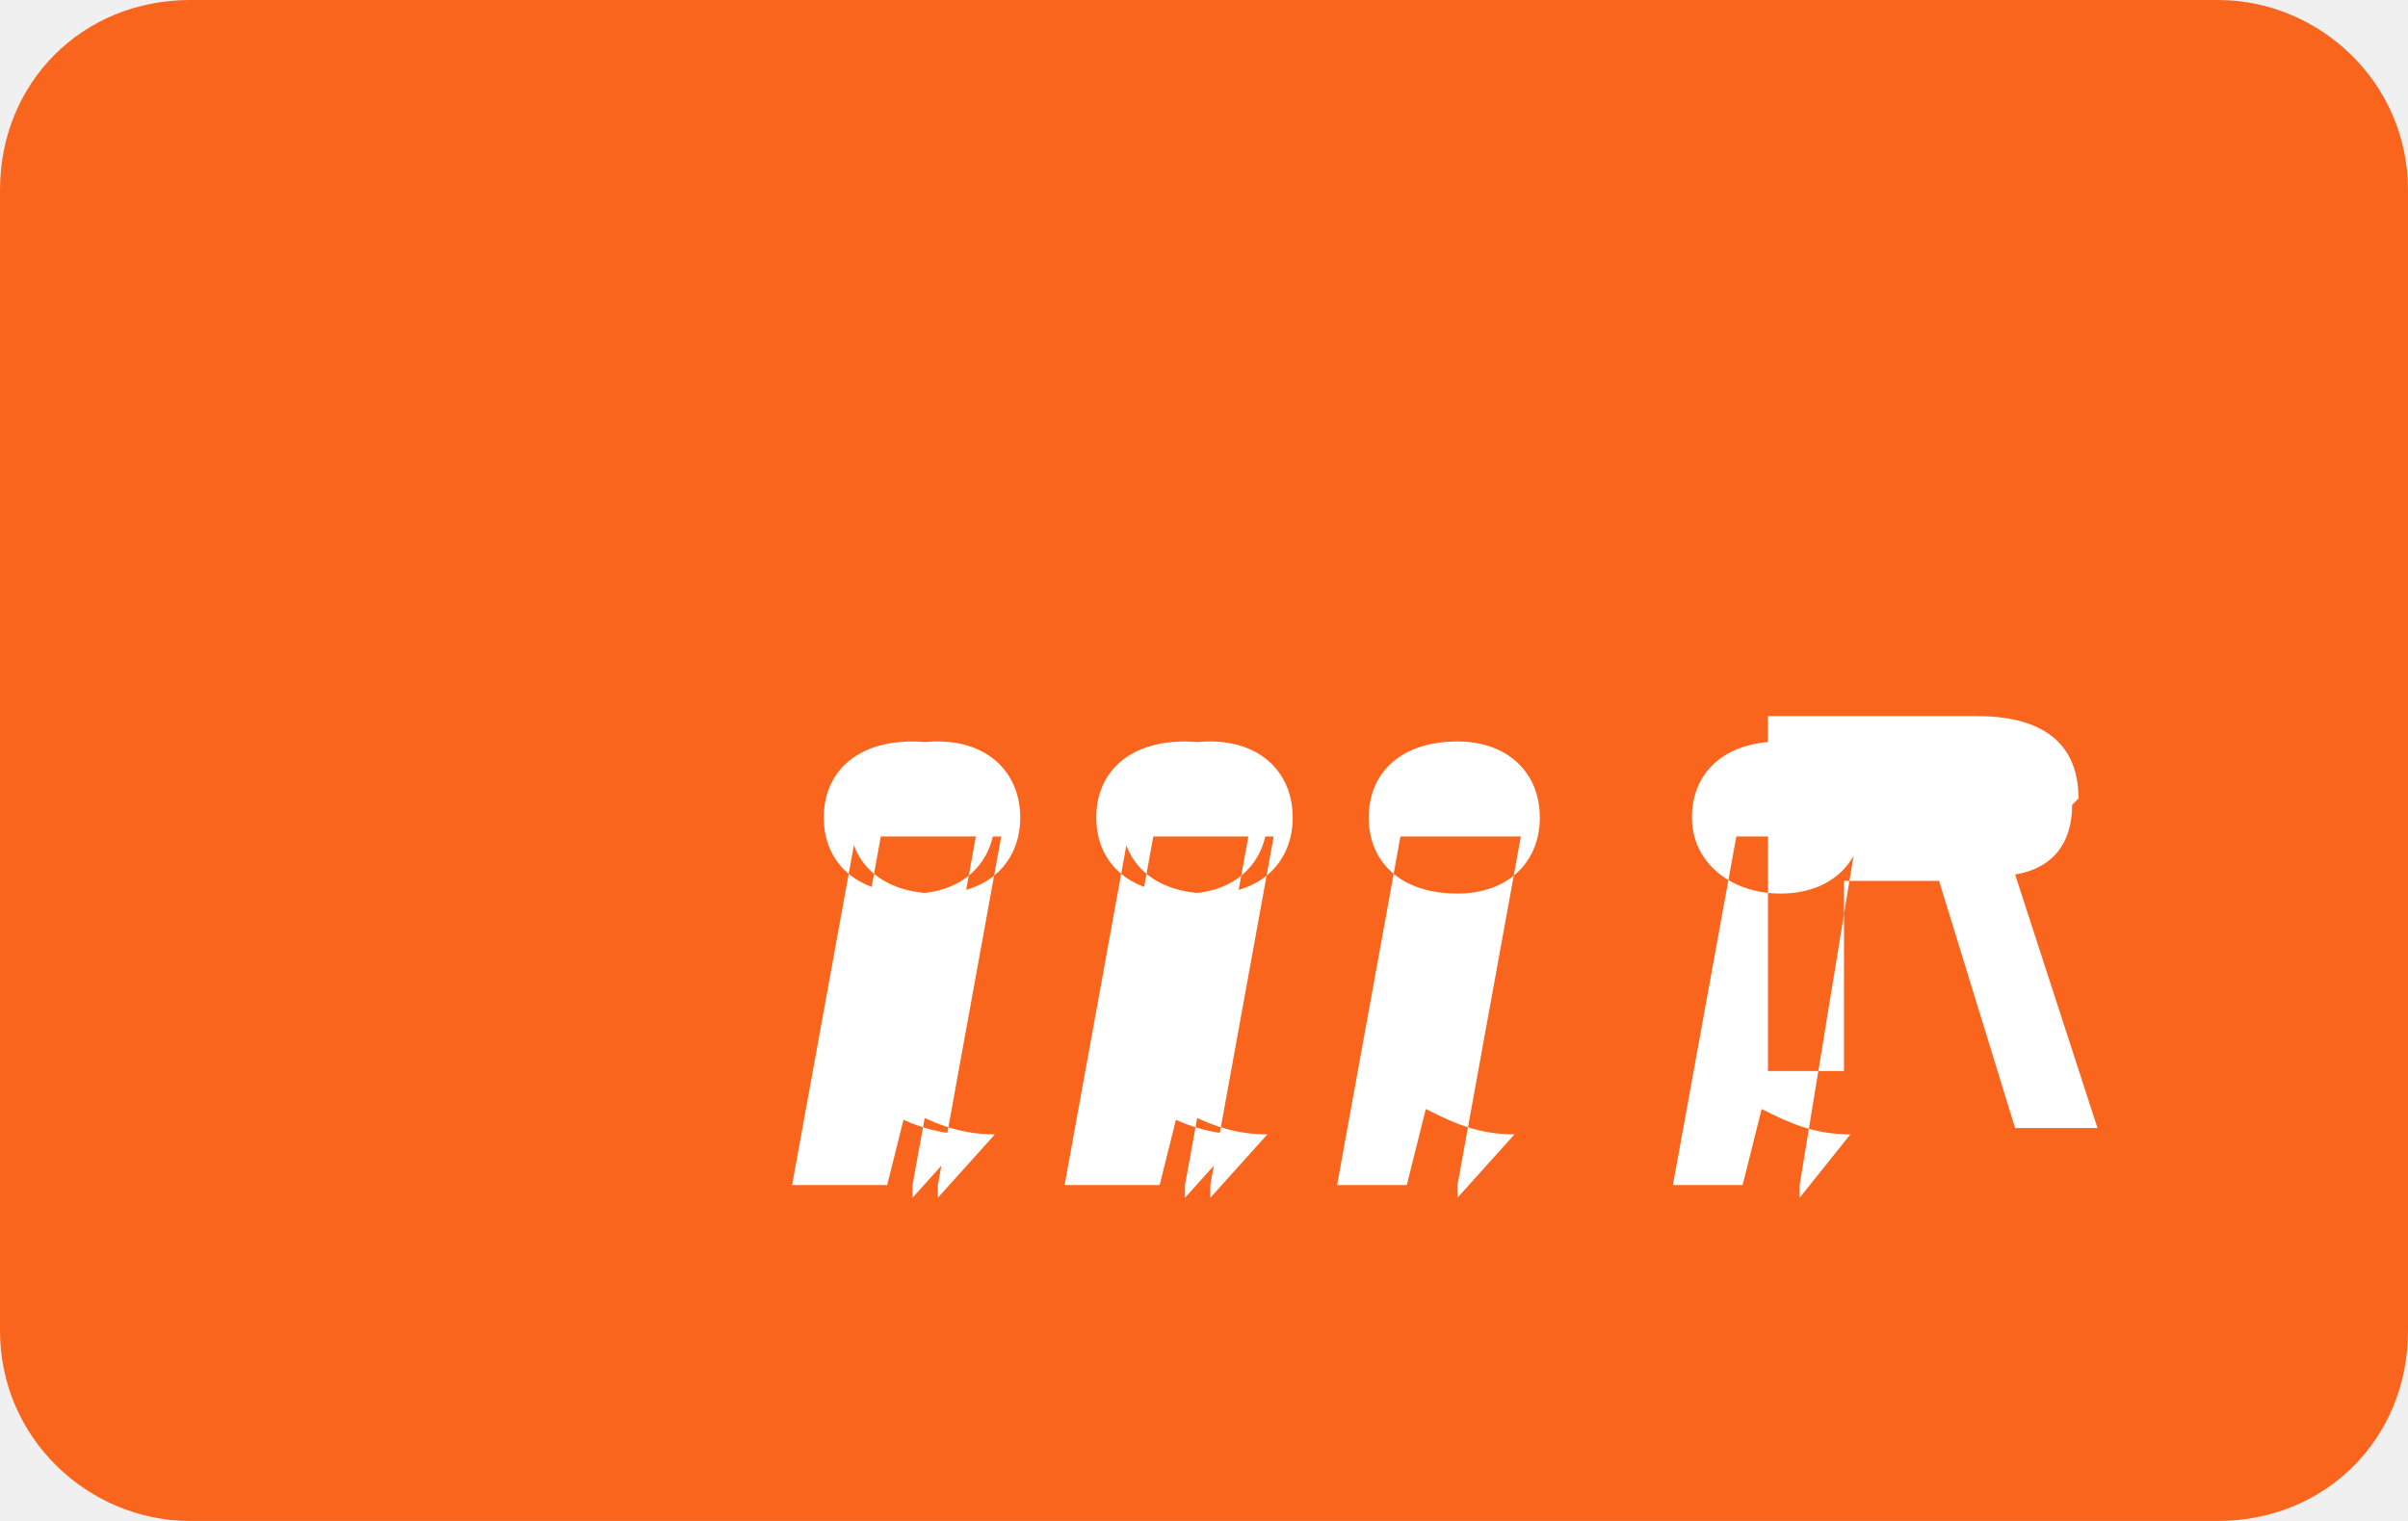
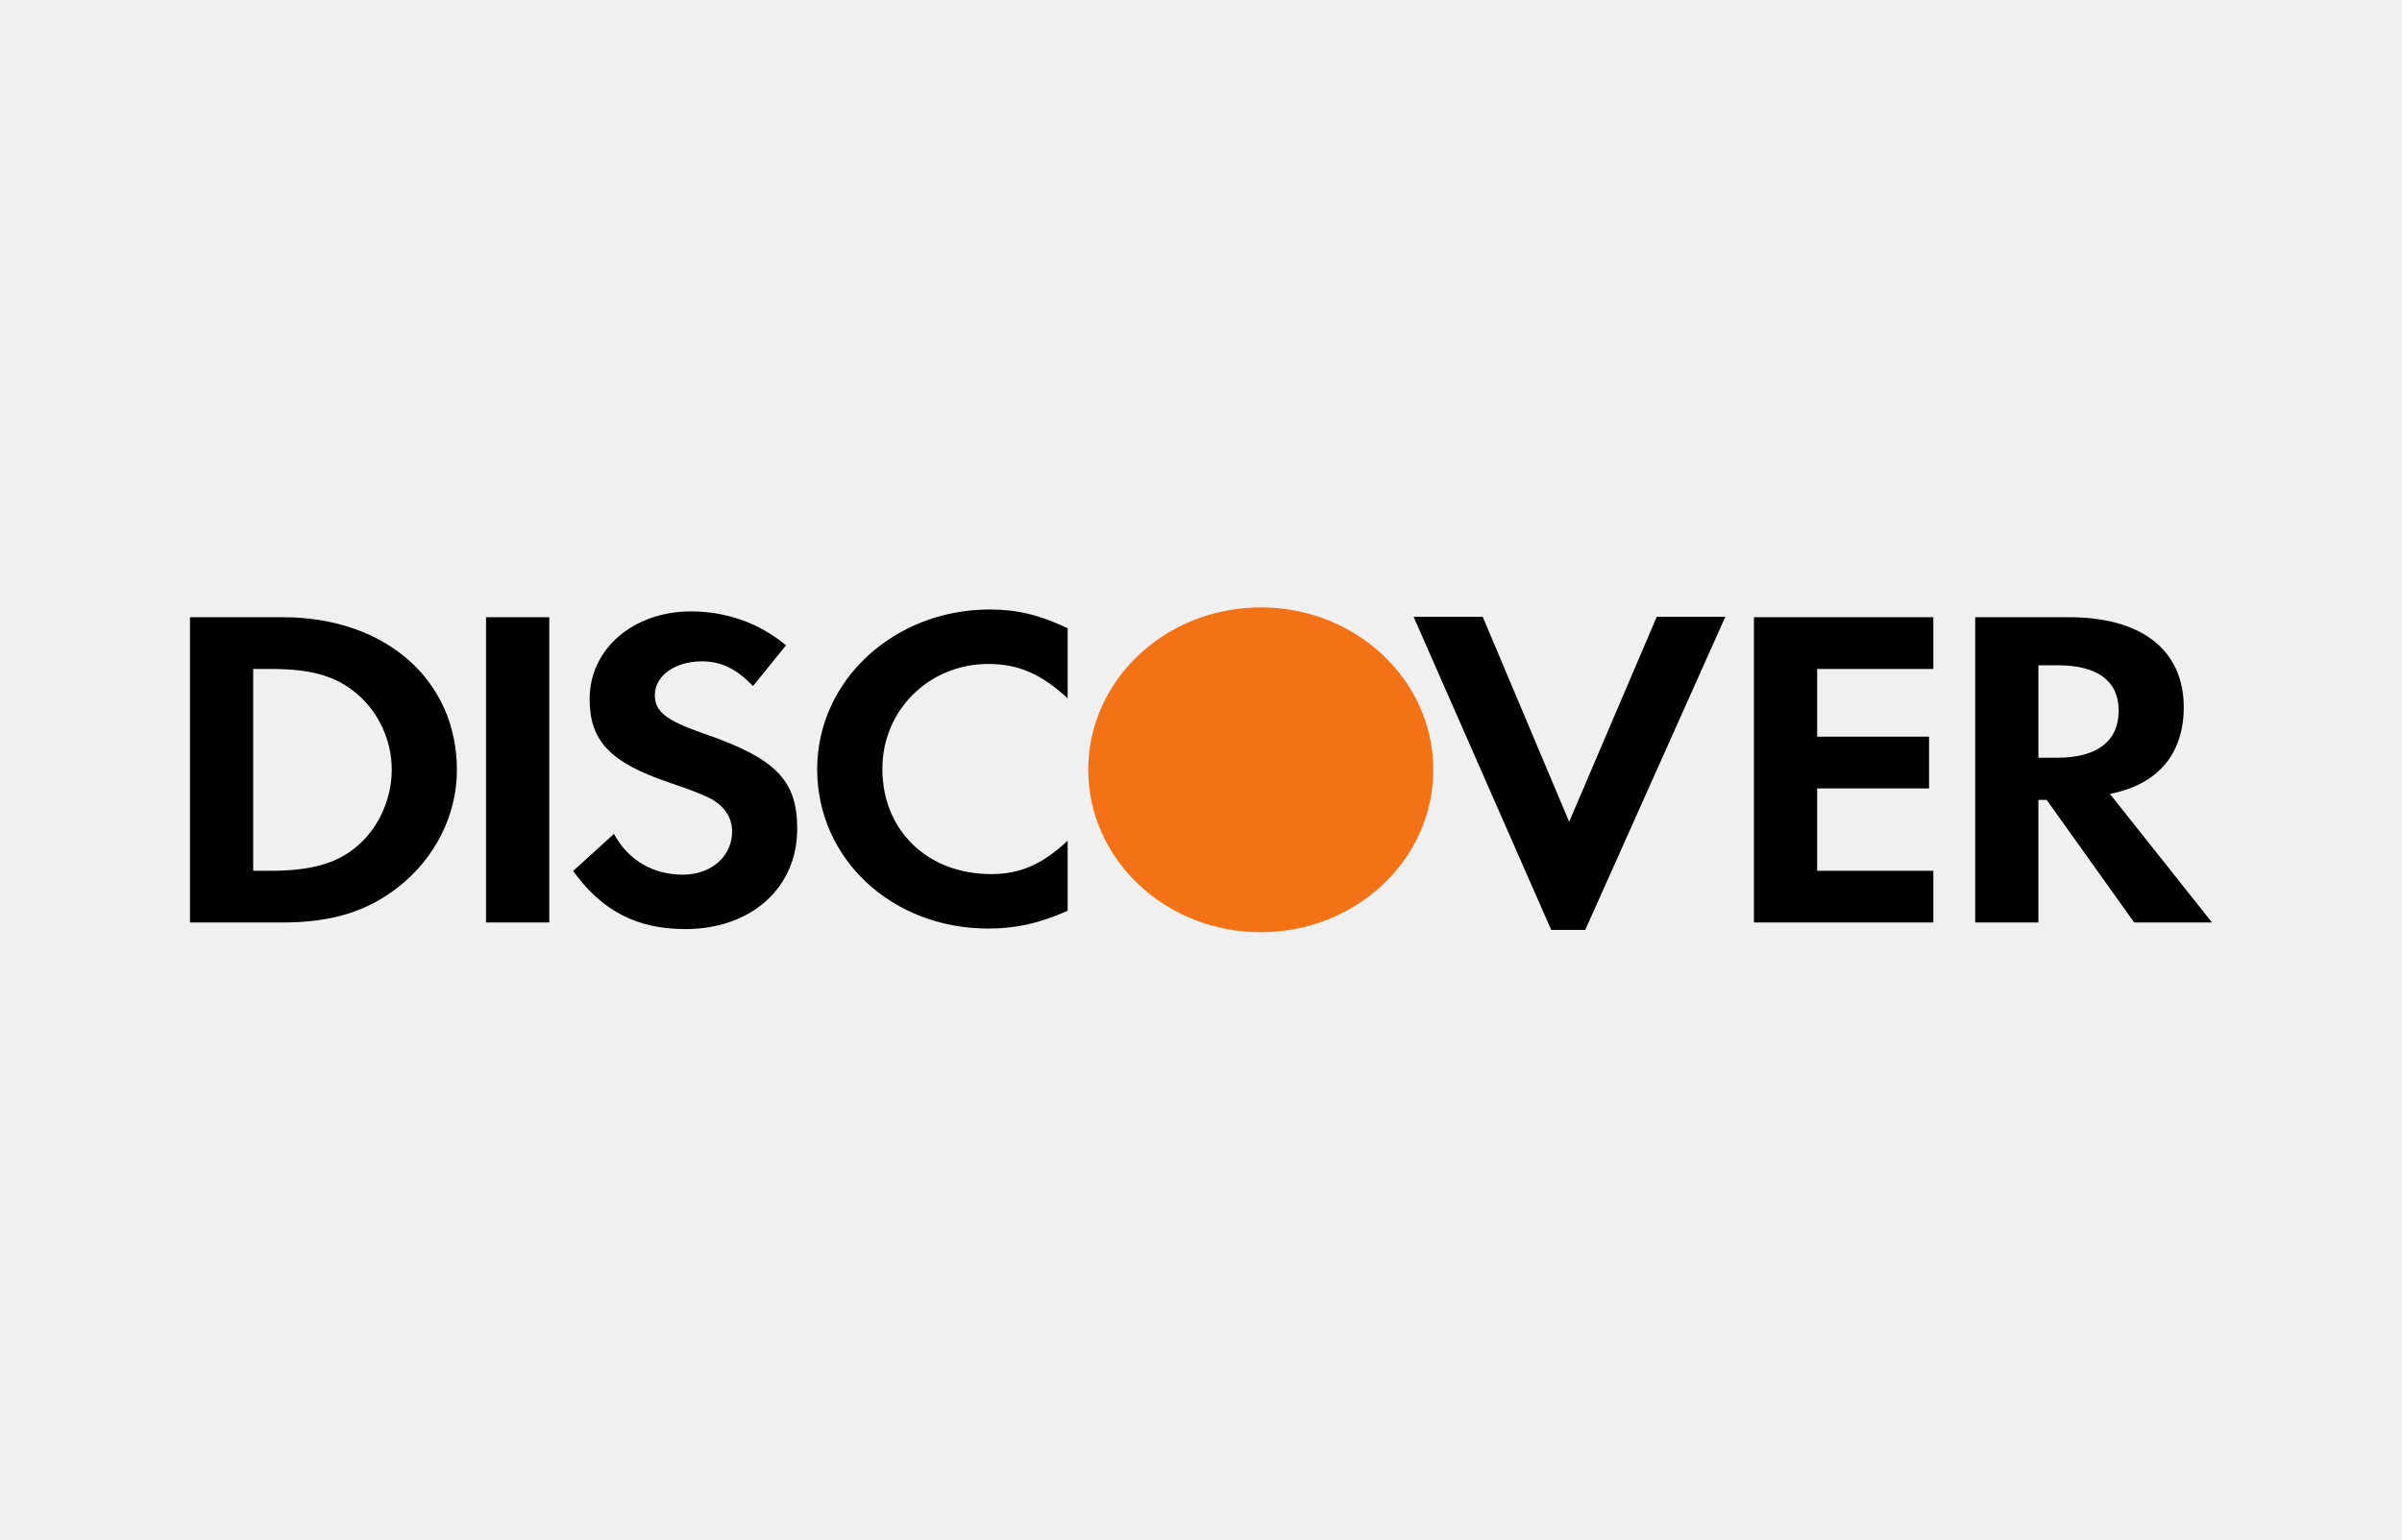
- <svg xmlns="http://www.w3.org/2000/svg" width="38" height="24" viewBox="0 0 38 24">
-   <path d="M35 0H3C1.3 0 0 1.3 0 3v18c0 1.7 1.4 3 3 3h32c1.7 0 3-1.3 3-3V3c0-1.7-1.4-3-3-3z" fill="#F9651D" />
-   <path d="M14.4 14.1c.8 0 1.3-.5 1.3-1.2s-.5-1.2-1.3-1.2c-.9 0-1.4.5-1.4 1.2s.5 1.2 1.4 1.2zm.9 3.8c-.6 0-1-.2-1.4-.4l-.3 1.2h-1.1l1-5.5h1.9l-1 5.5v.2zm3.4-3.8c.8 0 1.3-.5 1.3-1.2s-.5-1.2-1.3-1.2c-.9 0-1.4.5-1.4 1.2s.5 1.2 1.4 1.2zm.9 3.8c-.6 0-1-.2-1.4-.4l-.3 1.2h-1.1l1-5.5h1.9l-1 5.5v.2zm3.4-3.8c.8 0 1.3-.5 1.3-1.2s-.5-1.2-1.3-1.2c-.9 0-1.4.5-1.4 1.2s.5 1.2 1.4 1.2zm.9 3.8c-.6 0-1-.2-1.4-.4l-.3 1.2h-1.1l1-5.5h1.9l-1 5.5v.2zm4.2-3.8c.8 0 1.3-.5 1.3-1.2s-.5-1.2-1.3-1.2c-.9 0-1.4.5-1.4 1.2s.6 1.2 1.4 1.2zm1.1 3.8c-.6 0-1-.2-1.4-.4l-.3 1.2h-1.1l1-5.5h1.9l-.9 5.5v.2zm3.6-5.3c0-.9-.6-1.3-1.6-1.3h-3.3v5.6h1.2V13.9h1.5l1.2 3.9h1.3l-1.3-4c.6-.1.9-.5.9-1.1zm-18 1.5c.8 0 1.3-.5 1.3-1.2s-.5-1.2-1.3-1.2c-.9 0-1.4.5-1.4 1.2s.5 1.2 1.4 1.2zm.9 3.8c-.6 0-1-.2-1.4-.4l-.3 1.2h-1.1l1-5.5h1.9l-1 5.5v.2zm3.4-3.8c.8 0 1.3-.5 1.3-1.2s-.5-1.2-1.3-1.2c-.9 0-1.4.5-1.4 1.2s.5 1.2 1.4 1.2zm.9 3.8c-.6 0-1-.2-1.4-.4l-.3 1.2h-1.1l1-5.5h1.9l-1 5.5v.2z" fill="#fff" />
+ <svg xmlns="http://www.w3.org/2000/svg" width="780" height="500" enable-background="new 0 0 780 500" version="1.1" viewBox="0 0 780 500" xml:space="preserve">
+   <path d="m409.41 197.26c30.938 0 56.02 23.58 56.02 52.709v0.033c0 29.129-25.082 52.742-56.02 52.742-30.941 0-56.022-23.613-56.022-52.742v-0.033c0-29.129 25.081-52.709 56.022-52.709z" fill="#F47216" />
+   <path d="m321.43 197.94c8.836 0 16.247 1.785 25.27 6.09v22.753c-8.544-7.863-15.955-11.154-25.757-11.154-19.265 0-34.413 15.015-34.413 34.051 0 20.074 14.681 34.195 35.368 34.195 9.312 0 16.586-3.12 24.802-10.856v22.764c-9.343 4.142-16.912 5.775-25.757 5.775-31.277 0-55.581-22.597-55.581-51.736-2e-3 -28.83 24.949-51.882 56.068-51.882zm-97.113 0.626c11.546 0 22.109 3.721 30.942 10.994l-10.748 13.248c-5.351-5.646-10.411-8.027-16.563-8.027-8.854 0-15.301 4.744-15.301 10.988 0 5.354 3.618 8.188 15.944 12.481 23.364 8.043 30.289 15.176 30.289 30.926 0 19.193-14.976 32.554-36.319 32.554-15.631 0-26.993-5.795-36.457-18.871l13.268-12.03c4.73 8.608 12.622 13.223 22.42 13.223 9.163 0 15.947-5.95 15.947-13.983 0-4.164-2.056-7.733-6.158-10.258-2.066-1.195-6.158-2.978-14.199-5.646-19.292-6.538-25.91-13.527-25.91-27.186-1e-3 -16.227 14.213-28.413 32.845-28.413zm234.72 1.729h22.436l28.084 66.592 28.447-66.592h22.267l-45.493 101.69h-11.054l-44.687-101.69zm-301.21 0.152h20.541v99.143h-20.541v-99.143zm411.73 0h58.253v16.799h-37.726v22.006h36.336v16.791h-36.336v26.762h37.726v16.785h-58.253v-99.143zm115.59 57.377c15.471-2.965 23.983-12.926 23.983-28.105 0-18.562-13.575-29.271-37.266-29.271h-30.454v99.144h20.516v-39.83h2.681l28.43 39.828h25.26l-33.15-41.766zm-17.218-11.736h-6.002v-30.025h6.326c12.791 0 19.744 5.049 19.744 14.697 2e-3 9.967-6.951 15.328-20.068 15.328zm-576.09-45.641h-30.149v99.143h29.992c15.946 0 27.465-3.543 37.573-11.445 12.014-9.359 19.117-23.467 19.117-38.057 1e-3 -29.259-23.221-49.641-56.533-49.641zm23.997 74.479c-6.454 5.484-14.837 7.879-28.108 7.879h-5.514v-65.559h5.513c13.271 0 21.323 2.238 28.108 8.018 7.104 5.956 11.377 15.184 11.377 24.682 1e-3 9.513-4.273 19.024-11.376 24.98z" />
</svg>
